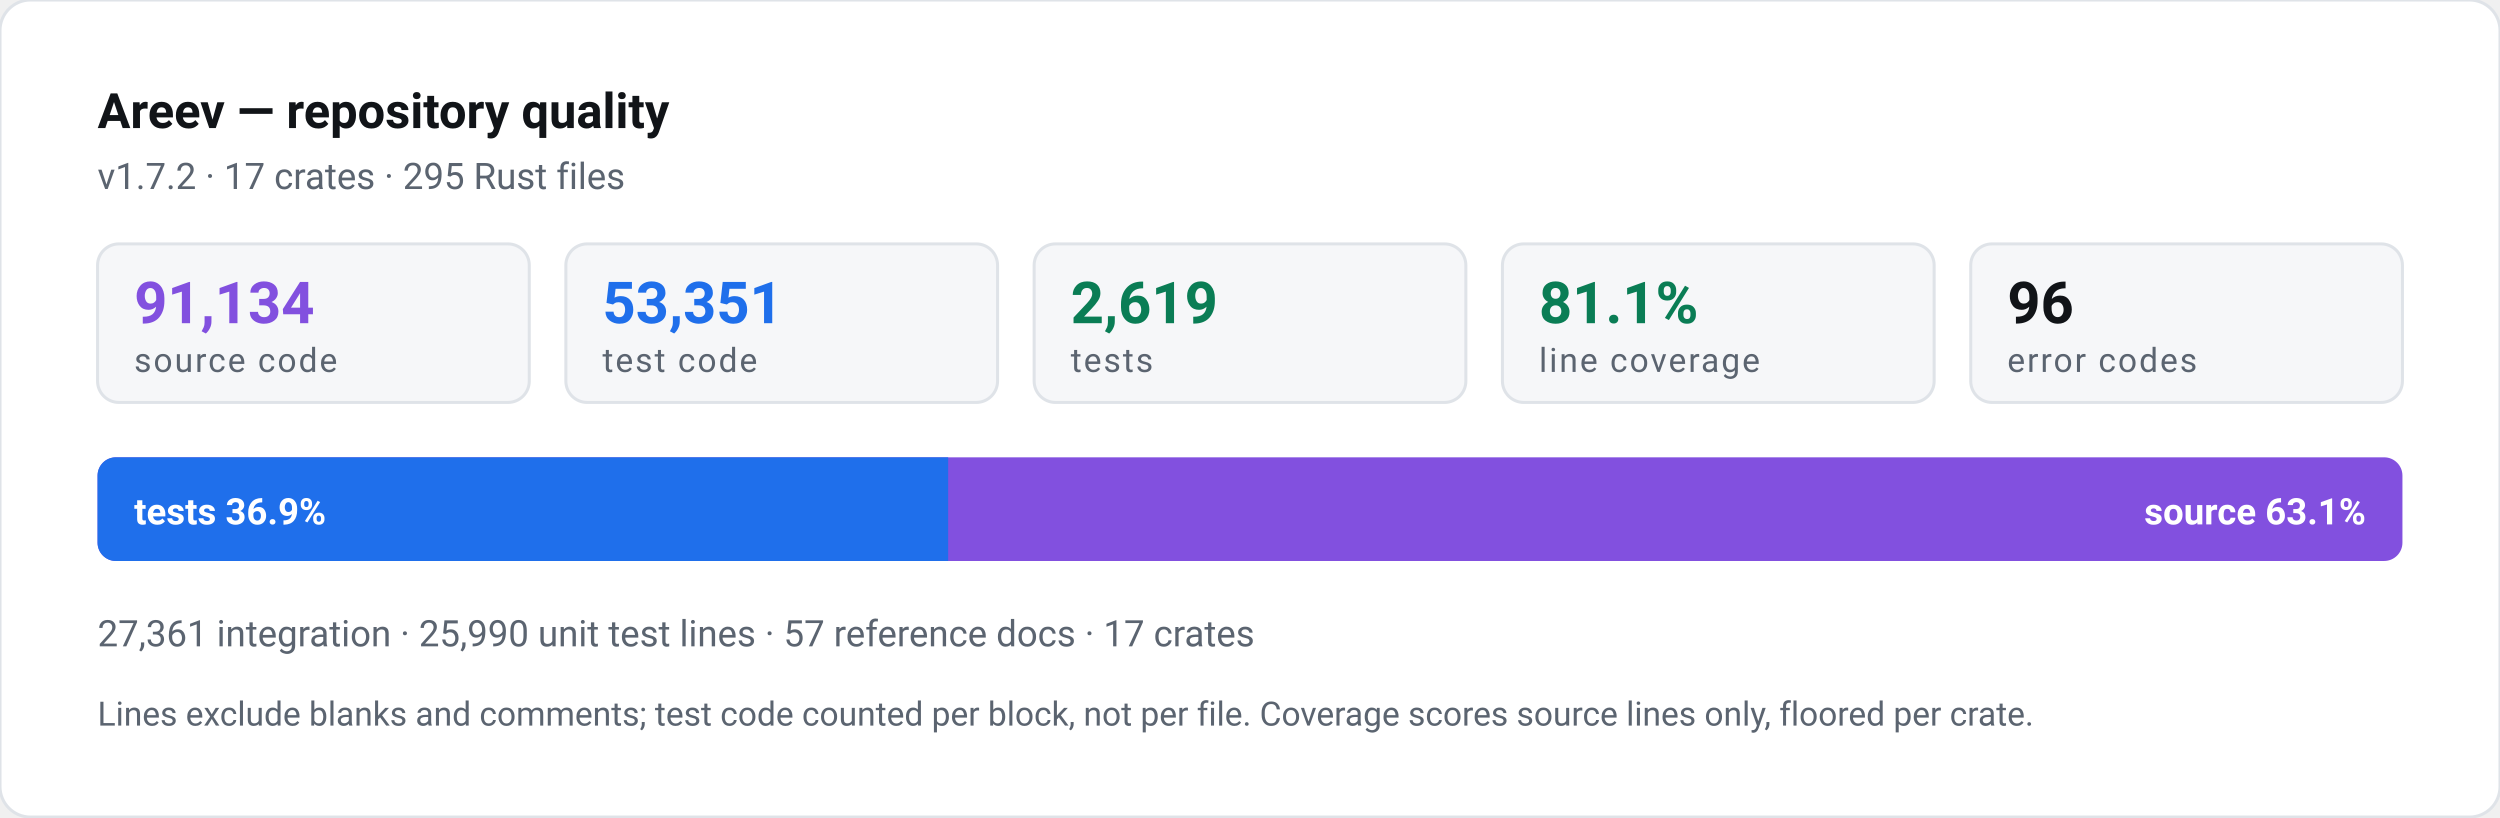
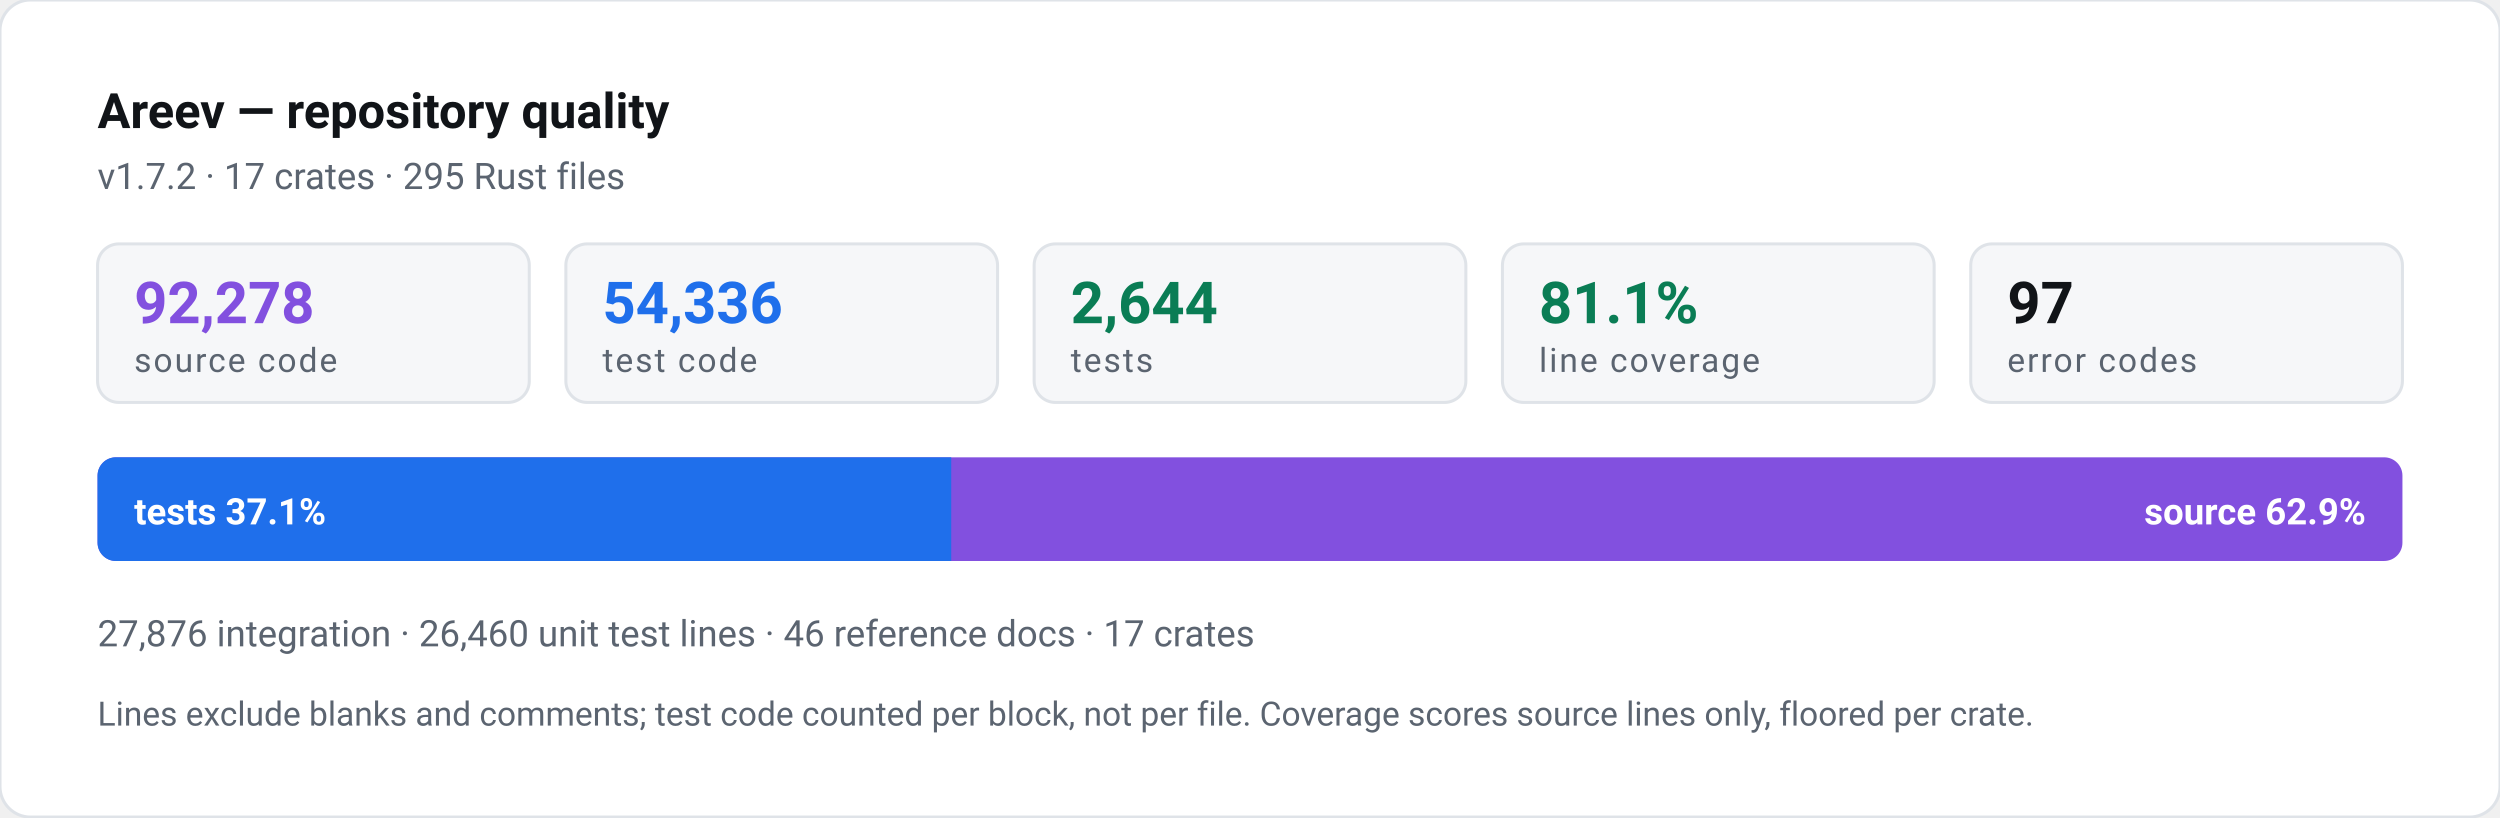
- <svg xmlns="http://www.w3.org/2000/svg" width="820" height="268" viewBox="0 0 820 268" role="img" aria-label="Areev repository quality: 53,351 lines of test code against 91,134 lines of source, 2,619 tests, 81.1% line coverage">
+ <svg xmlns="http://www.w3.org/2000/svg" width="820" height="268" viewBox="0 0 820 268" role="img" aria-label="Areev repository quality: 54,336 lines of test code against 92,278 lines of source, 2,644 tests, 81.1% line coverage">
  <style>text{font-family:ui-sans-serif,-apple-system,"Segoe UI",Roboto,Helvetica,Arial,sans-serif}.n{font-weight:700;font-variant-numeric:tabular-nums}.l{font-size:11px;letter-spacing:.06em;text-transform:uppercase}</style>
  <rect width="820" height="268" rx="10" fill="#ffffff" stroke="#dfe3e8" />
  <text x="32" y="42" class="n" font-size="16" fill="#111418">Areev — repository quality</text>
  <text x="32" y="62" font-size="12" fill="#5b6470">v1.7.2 · 17 crates · 295 Rust files</text>
  <rect x="32.0" y="80" width="141.6" height="52" rx="7" fill="#f6f7f9" stroke="#dfe3e8" />
-   <text x="44.0" y="106" class="n" font-size="19" fill="#8250df">91,134</text>
+   <text x="44.0" y="106" class="n" font-size="19" fill="#8250df">92,278</text>
  <text x="44.0" y="122" class="l" fill="#5b6470">source code</text>
  <rect x="185.6" y="80" width="141.6" height="52" rx="7" fill="#f6f7f9" stroke="#dfe3e8" />
-   <text x="197.6" y="106" class="n" font-size="19" fill="#1f6feb">53,351</text>
+   <text x="197.6" y="106" class="n" font-size="19" fill="#1f6feb">54,336</text>
  <text x="197.6" y="122" class="l" fill="#5b6470">test code</text>
  <rect x="339.2" y="80" width="141.6" height="52" rx="7" fill="#f6f7f9" stroke="#dfe3e8" />
-   <text x="351.2" y="106" class="n" font-size="19" fill="#0a7d55">2,619</text>
+   <text x="351.2" y="106" class="n" font-size="19" fill="#0a7d55">2,644</text>
  <text x="351.2" y="122" class="l" fill="#5b6470">tests</text>
  <rect x="492.8" y="80" width="141.6" height="52" rx="7" fill="#f6f7f9" stroke="#dfe3e8" />
  <text x="504.8" y="106" class="n" font-size="19" fill="#0a7d55">81.1%</text>
  <text x="504.8" y="122" class="l" fill="#5b6470">line coverage</text>
  <rect x="646.4" y="80" width="141.6" height="52" rx="7" fill="#f6f7f9" stroke="#dfe3e8" />
-   <text x="658.4" y="106" class="n" font-size="19" fill="#111418">96</text>
+   <text x="658.4" y="106" class="n" font-size="19" fill="#111418">97</text>
  <text x="658.4" y="122" class="l" fill="#5b6470">error codes</text>
  <rect x="32" y="150" width="756" height="34" rx="6" fill="#8250df" />
-   <path d="M32 156a6 6 0 0 1 6-6h273v34h-273a6 6 0 0 1-6-6z" fill="#1f6feb" />
-   <text x="44" y="172" class="n" font-size="12" fill="#ffffff">tests 36.9%</text>
-   <text x="776" y="172" class="n" font-size="12" fill="#ffffff" text-anchor="end">source 63.1%</text>
-   <text x="32" y="212" font-size="12" fill="#5b6470">27,361 integration · 25,990 unit test lines · 57 reference docs · 17 crates</text>
+   <path d="M32 156a6 6 0 0 1 6-6h274v34h-274a6 6 0 0 1-6-6z" fill="#1f6feb" />
+   <text x="44" y="172" class="n" font-size="12" fill="#ffffff">tests 37.1%</text>
+   <text x="776" y="172" class="n" font-size="12" fill="#ffffff" text-anchor="end">source 62.9%</text>
+   <text x="32" y="212" font-size="12" fill="#5b6470">27,876 integration · 26,460 unit test lines · 46 reference docs · 17 crates</text>
  <text x="32" y="238" font-size="11" fill="#5b6470">Lines exclude blanks and comments; test code counted per block, not per file. Coverage scores source lines only, floored per crate.</text>
</svg>
